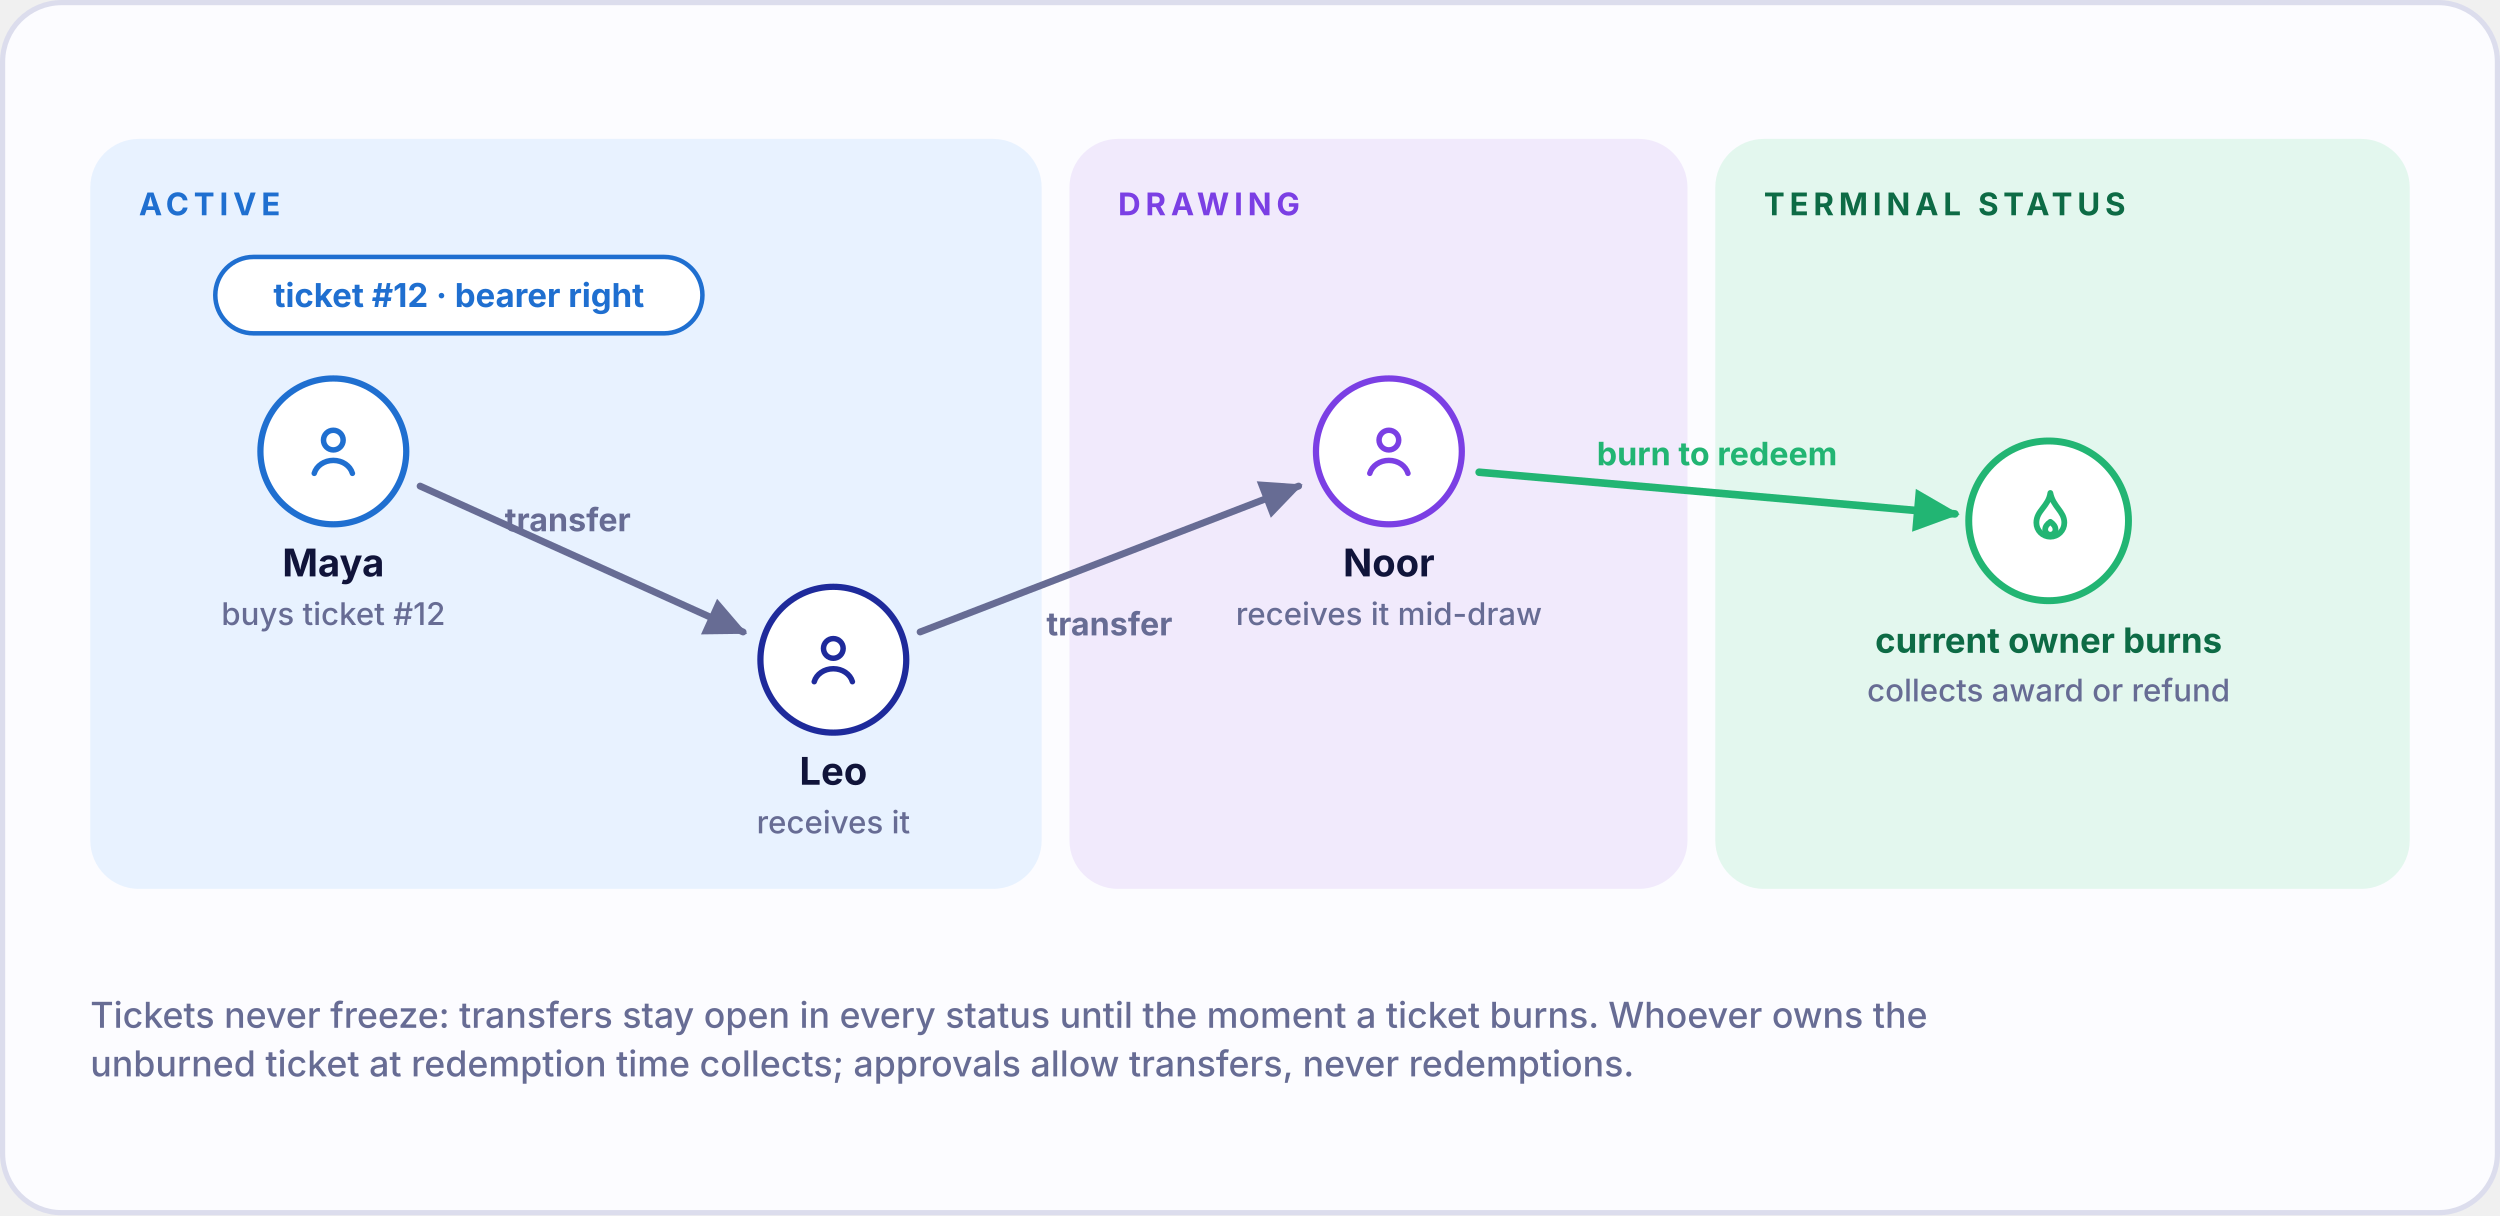
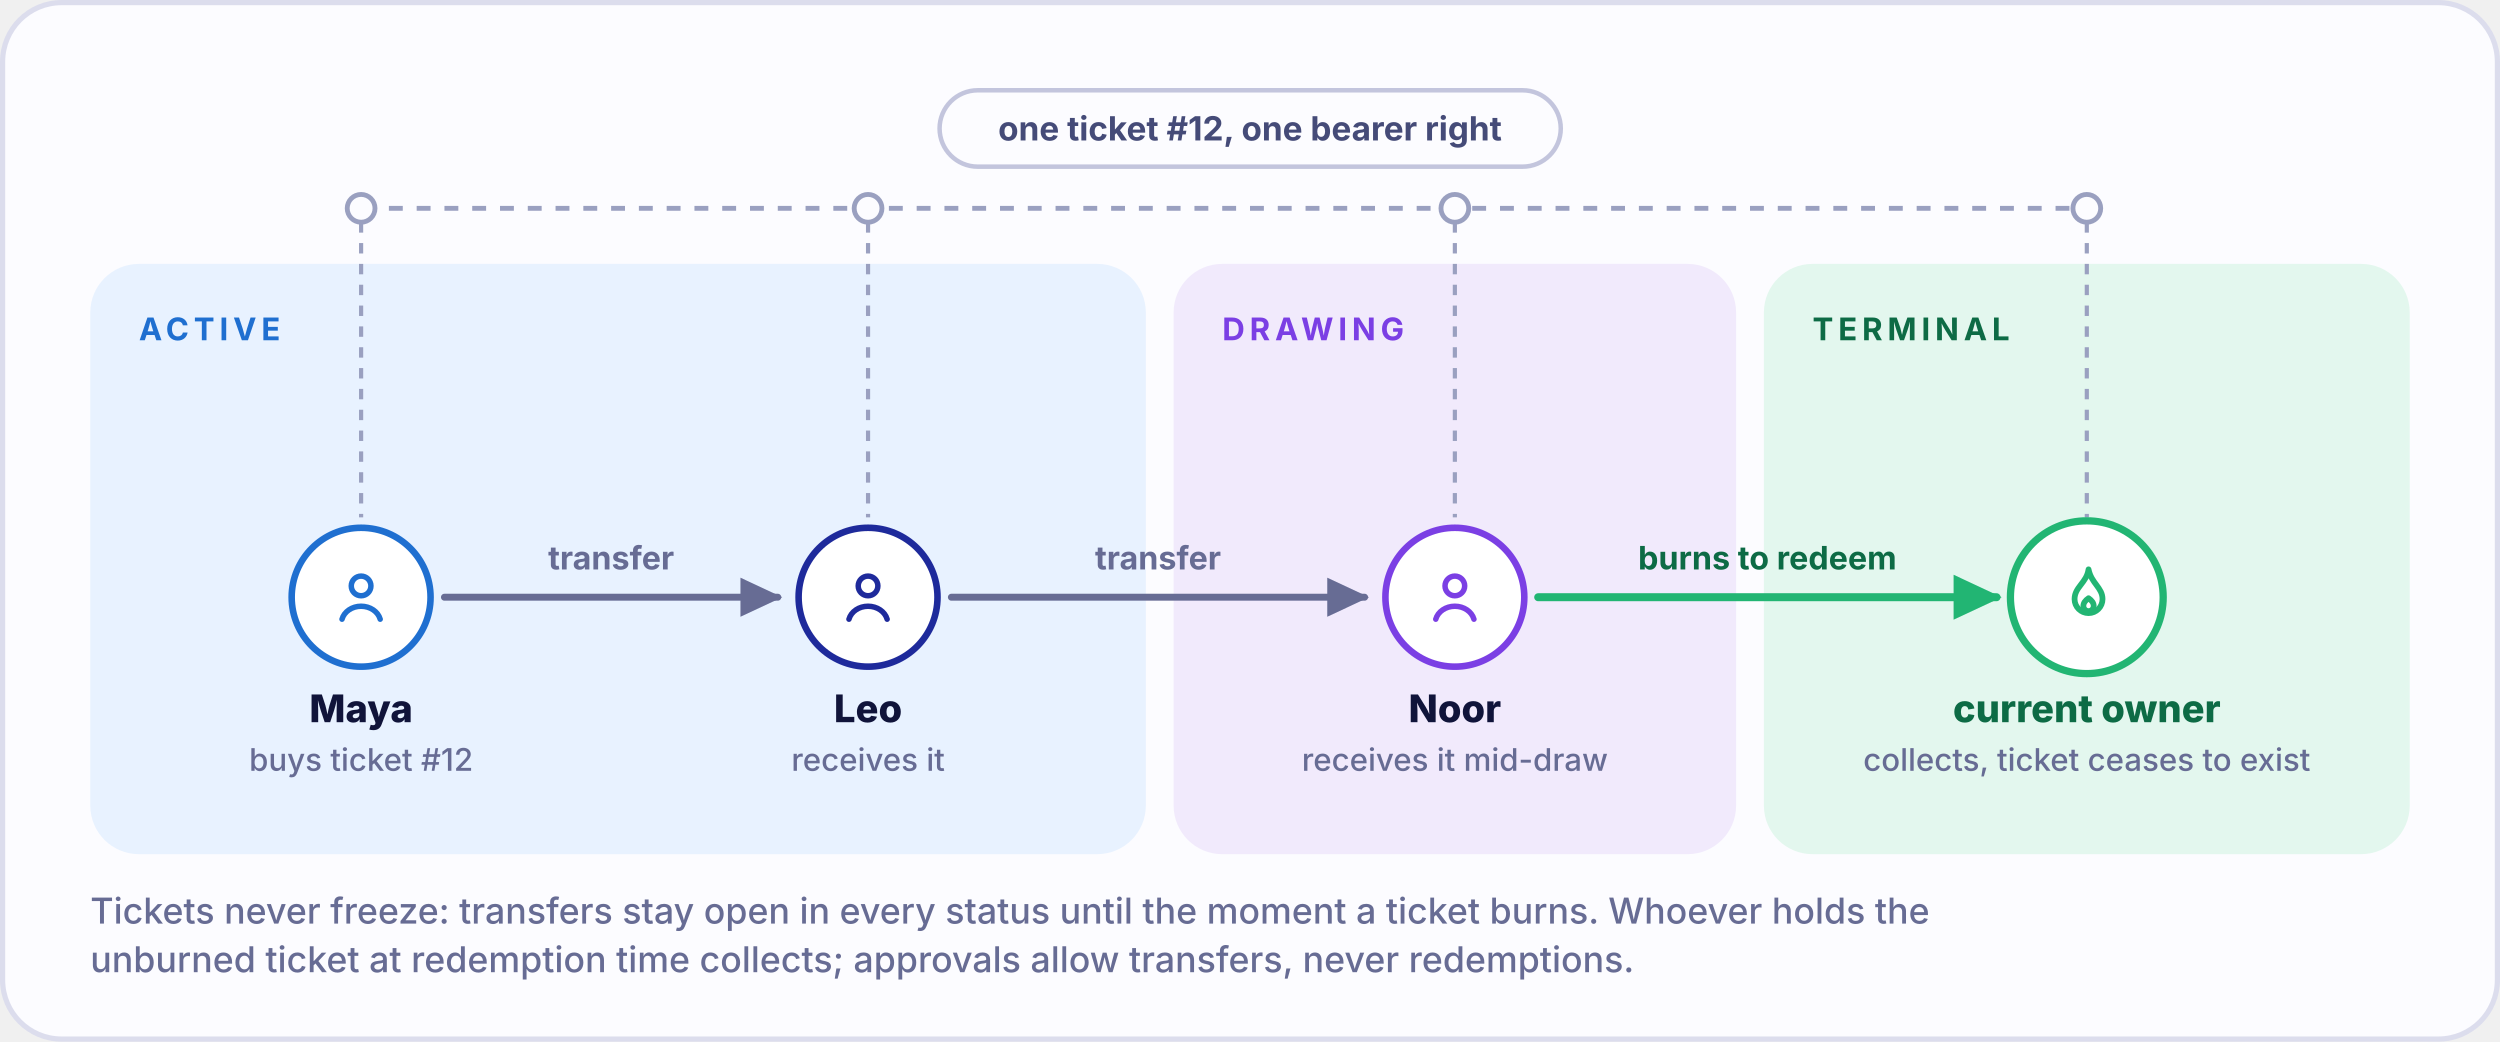
- <svg xmlns="http://www.w3.org/2000/svg" role="img" aria-labelledby="f06-title f06-desc" viewBox="0 0 720 350" font-family="Inter,'Helvetica Neue',Arial,sans-serif">
+ <svg xmlns="http://www.w3.org/2000/svg" role="img" aria-labelledby="f06-title f06-desc" viewBox="0 0 720 300" font-family="Inter,'Helvetica Neue',Arial,sans-serif">
  <defs>
    <marker id="f06m676c94" viewBox="0 0 10 10" refX="8.4" refY="5" markerWidth="6.4" markerHeight="6.4" orient="auto-start-reverse">
      <path d="M 0 0.6 L 9.4 5 L 0 9.4 z" fill="#676c94" />
    </marker>
    <marker id="f06m22b573" viewBox="0 0 10 10" refX="8.4" refY="5" markerWidth="6.4" markerHeight="6.4" orient="auto-start-reverse">
      <path d="M 0 0.6 L 9.4 5 L 0 9.4 z" fill="#22b573" />
    </marker>
  </defs>
-   <rect x="0.75" y="0.75" width="718.5" height="348.5" rx="17" fill="#fcfcff" stroke="#dcdded" stroke-width="1.5" />
-   <rect x="26" y="40" width="274" height="216" rx="14" fill="#e8f2ff" />
-   <text x="40" y="62" text-anchor="start" font-family="Inter,'Helvetica Neue',Arial,sans-serif" font-size="9" font-weight="750" letter-spacing="1.4" fill="#1f6fd0">ACTIVE</text>
-   <rect x="308" y="40" width="178" height="216" rx="14" fill="#f1eafc" />
-   <text x="322" y="62" text-anchor="start" font-family="Inter,'Helvetica Neue',Arial,sans-serif" font-size="9" font-weight="750" letter-spacing="1.4" fill="#7b3fe4">DRAWING</text>
-   <rect x="494" y="40" width="200" height="216" rx="14" fill="#e3f7ee" />
-   <text x="508" y="62" text-anchor="start" font-family="Inter,'Helvetica Neue',Arial,sans-serif" font-size="9" font-weight="750" letter-spacing="1.4" fill="#0d6b45">TERMINAL STATUS</text>
-   <circle cx="96" cy="130" r="21" fill="#ffffff" stroke="#1f6fd0" stroke-width="1.8" />
-   <g transform="translate(86 120) scale(0.833)" stroke="#1f6fd0" fill="none" stroke-width="1.9" stroke-linecap="round" stroke-linejoin="round" color="#1f6fd0">
+   <rect x="0.75" y="0.75" width="718.5" height="298.5" rx="17" fill="#fcfcff" stroke="#dcdded" stroke-width="1.5" />
+   <rect x="26" y="76" width="304" height="170" rx="14" fill="#e8f2ff" />
+   <text x="40" y="98" text-anchor="start" font-family="Inter,'Helvetica Neue',Arial,sans-serif" font-size="9" font-weight="750" letter-spacing="1.4" fill="#1f6fd0">ACTIVE</text>
+   <rect x="338" y="76" width="162" height="170" rx="14" fill="#f1eafc" />
+   <text x="352" y="98" text-anchor="start" font-family="Inter,'Helvetica Neue',Arial,sans-serif" font-size="9" font-weight="750" letter-spacing="1.4" fill="#7b3fe4">DRAWING</text>
+   <rect x="508" y="76" width="186" height="170" rx="14" fill="#e3f7ee" />
+   <text x="522" y="98" text-anchor="start" font-family="Inter,'Helvetica Neue',Arial,sans-serif" font-size="9" font-weight="750" letter-spacing="1.4" fill="#0d6b45">TERMINAL</text>
+   <line x1="104" y1="60" x2="601" y2="60" stroke="#9aa0c0" stroke-width="1.4" stroke-dasharray="4 4" />
+   <g>
+     <rect x="270.6" y="26" width="178.9" height="22" rx="11" fill="#fcfcff" stroke="#c3c5dd" stroke-width="1.3" />
+     <text x="360" y="40.456" text-anchor="middle" font-family="Inter,'Helvetica Neue',Arial,sans-serif" font-size="9.6" font-weight="700" fill="#454b78">one ticket #12, one bearer right</text>
+   </g>
+   <circle cx="104" cy="60" r="4" fill="#fcfcff" stroke="#9aa0c0" stroke-width="1.4" />
+   <line x1="104" y1="64" x2="104" y2="149" stroke="#9aa0c0" stroke-width="1.2" stroke-dasharray="3 3" />
+   <circle cx="250" cy="60" r="4" fill="#fcfcff" stroke="#9aa0c0" stroke-width="1.4" />
+   <line x1="250" y1="64" x2="250" y2="149" stroke="#9aa0c0" stroke-width="1.2" stroke-dasharray="3 3" />
+   <circle cx="419" cy="60" r="4" fill="#fcfcff" stroke="#9aa0c0" stroke-width="1.4" />
+   <line x1="419" y1="64" x2="419" y2="149" stroke="#9aa0c0" stroke-width="1.2" stroke-dasharray="3 3" />
+   <circle cx="601" cy="60" r="4" fill="#fcfcff" stroke="#9aa0c0" stroke-width="1.4" />
+   <line x1="601" y1="64" x2="601" y2="149" stroke="#9aa0c0" stroke-width="1.2" stroke-dasharray="3 3" />
+   <circle cx="104" cy="172" r="20" fill="#ffffff" stroke="#1f6fd0" stroke-width="1.9" />
+   <g transform="translate(94 162) scale(0.833)" stroke="#1f6fd0" fill="none" stroke-width="1.9" stroke-linecap="round" stroke-linejoin="round" color="#1f6fd0">
    <circle cx="12" cy="8.1" r="3.4" />
    <path d="M5.4 19.6a6.8 5.9 0 0 1 13.2 0" />
  </g>
-   <text x="96" y="166" text-anchor="middle" font-family="Inter,'Helvetica Neue',Arial,sans-serif" font-size="11" font-weight="750" fill="#10143a">Maya</text>
-   <text x="96" y="180" text-anchor="middle" font-family="Inter,'Helvetica Neue',Arial,sans-serif" font-size="9" font-weight="550" fill="#676c94">buys ticket #12</text>
-   <circle cx="240" cy="190" r="21" fill="#ffffff" stroke="#1e2a9b" stroke-width="1.8" />
-   <g transform="translate(230 180) scale(0.833)" stroke="#1e2a9b" fill="none" stroke-width="1.9" stroke-linecap="round" stroke-linejoin="round" color="#1e2a9b">
+   <text x="104" y="208" text-anchor="middle" font-family="Inter,'Helvetica Neue',Arial,sans-serif" font-size="11" font-weight="780" fill="#10143a">Maya</text>
+   <text x="104" y="222" text-anchor="middle" font-family="Inter,'Helvetica Neue',Arial,sans-serif" font-size="9" font-weight="550" fill="#676c94">buys ticket #12</text>
+   <line x1="128" y1="172" x2="224" y2="172" stroke="#676c94" stroke-width="2" stroke-linecap="round" marker-end="url(#f06m676c94)" />
+   <text x="176" y="164" text-anchor="middle" font-family="Inter,'Helvetica Neue',Arial,sans-serif" font-size="9.3" font-weight="700" fill="#676c94">transfer</text>
+   <circle cx="250" cy="172" r="20" fill="#ffffff" stroke="#1e2a9b" stroke-width="1.9" />
+   <g transform="translate(240 162) scale(0.833)" stroke="#1e2a9b" fill="none" stroke-width="1.9" stroke-linecap="round" stroke-linejoin="round" color="#1e2a9b">
    <circle cx="12" cy="8.1" r="3.4" />
    <path d="M5.4 19.6a6.8 5.9 0 0 1 13.2 0" />
  </g>
-   <text x="240" y="226" text-anchor="middle" font-family="Inter,'Helvetica Neue',Arial,sans-serif" font-size="11" font-weight="750" fill="#10143a">Leo</text>
-   <text x="240" y="240" text-anchor="middle" font-family="Inter,'Helvetica Neue',Arial,sans-serif" font-size="9" font-weight="550" fill="#676c94">receives it</text>
-   <circle cx="400" cy="130" r="21" fill="#ffffff" stroke="#7b3fe4" stroke-width="1.8" />
-   <g transform="translate(390 120) scale(0.833)" stroke="#7b3fe4" fill="none" stroke-width="1.9" stroke-linecap="round" stroke-linejoin="round" color="#7b3fe4">
+   <text x="250" y="208" text-anchor="middle" font-family="Inter,'Helvetica Neue',Arial,sans-serif" font-size="11" font-weight="780" fill="#10143a">Leo</text>
+   <text x="250" y="222" text-anchor="middle" font-family="Inter,'Helvetica Neue',Arial,sans-serif" font-size="9" font-weight="550" fill="#676c94">receives it</text>
+   <line x1="274" y1="172" x2="393" y2="172" stroke="#676c94" stroke-width="2" stroke-linecap="round" marker-end="url(#f06m676c94)" />
+   <text x="333.5" y="164" text-anchor="middle" font-family="Inter,'Helvetica Neue',Arial,sans-serif" font-size="9.3" font-weight="700" fill="#676c94">transfer</text>
+   <circle cx="419" cy="172" r="20" fill="#ffffff" stroke="#7b3fe4" stroke-width="1.9" />
+   <g transform="translate(409 162) scale(0.833)" stroke="#7b3fe4" fill="none" stroke-width="1.9" stroke-linecap="round" stroke-linejoin="round" color="#7b3fe4">
    <circle cx="12" cy="8.1" r="3.4" />
    <path d="M5.4 19.6a6.8 5.9 0 0 1 13.2 0" />
  </g>
-   <text x="400" y="166" text-anchor="middle" font-family="Inter,'Helvetica Neue',Arial,sans-serif" font-size="11" font-weight="750" fill="#10143a">Noor</text>
-   <text x="400" y="180" text-anchor="middle" font-family="Inter,'Helvetica Neue',Arial,sans-serif" font-size="9" font-weight="550" fill="#676c94">receives it mid-draw</text>
-   <circle cx="590" cy="150" r="23" fill="#ffffff" stroke="#22b573" stroke-width="2" />
-   <g transform="translate(580 139) scale(0.875)" stroke="#22b573" fill="none" stroke-width="1.9" stroke-linecap="round" stroke-linejoin="round" color="#22b573">
+   <text x="419" y="208" text-anchor="middle" font-family="Inter,'Helvetica Neue',Arial,sans-serif" font-size="11" font-weight="780" fill="#10143a">Noor</text>
+   <text x="419" y="222" text-anchor="middle" font-family="Inter,'Helvetica Neue',Arial,sans-serif" font-size="9" font-weight="550" fill="#676c94">receives it mid-draw</text>
+   <line x1="443" y1="172" x2="575" y2="172" stroke="#22b573" stroke-width="2.3" stroke-linecap="round" marker-end="url(#f06m22b573)" />
+   <text x="509" y="164" text-anchor="middle" font-family="Inter,'Helvetica Neue',Arial,sans-serif" font-size="9.3" font-weight="700" fill="#0d6b45">burns to redeem</text>
+   <circle cx="601" cy="172" r="22" fill="#ffffff" stroke="#22b573" stroke-width="2.1" />
+   <g transform="translate(591 161) scale(0.875)" stroke="#22b573" fill="none" stroke-width="1.9" stroke-linecap="round" stroke-linejoin="round" color="#22b573">
    <path d="M12 3.4c.9 4.6 4.6 6 4.6 9.8a4.6 4.6 0 0 1-9.2 0c0-4 4-5.4 4.6-9.8Z" />
    <path d="M12 12.9c-1.1.75-1.7 1.6-1.7 2.55a1.7 1.7 0 0 0 3.4 0c0-.95-.6-1.8-1.7-2.55Z" />
  </g>
-   <text x="590" y="188" text-anchor="middle" font-family="Inter,'Helvetica Neue',Arial,sans-serif" font-size="10" font-weight="750" fill="#0d6b45">current owner burns</text>
-   <text x="590" y="202" text-anchor="middle" font-family="Inter,'Helvetica Neue',Arial,sans-serif" font-size="9" font-weight="550" fill="#676c94">collects award or refund</text>
-   <line x1="121" y1="140" x2="214" y2="182" stroke="#676c94" stroke-width="2" stroke-linecap="round" marker-end="url(#f06m676c94)" />
-   <text x="163.5" y="153" text-anchor="middle" font-family="Inter,'Helvetica Neue',Arial,sans-serif" font-size="9.3" font-weight="700" fill="#676c94">transfer</text>
-   <line x1="265" y1="182" x2="374" y2="140" stroke="#676c94" stroke-width="2" stroke-linecap="round" marker-end="url(#f06m676c94)" />
-   <text x="319.5" y="183" text-anchor="middle" font-family="Inter,'Helvetica Neue',Arial,sans-serif" font-size="9.3" font-weight="700" fill="#676c94">transfer</text>
-   <line x1="426" y1="136" x2="563" y2="148" stroke="#22b573" stroke-width="2.2" stroke-linecap="round" marker-end="url(#f06m22b573)" />
-   <text x="494.5" y="134" text-anchor="middle" font-family="Inter,'Helvetica Neue',Arial,sans-serif" font-size="9.3" font-weight="700" fill="#22b573">burn to redeem</text>
-   <g>
-     <rect x="62.0" y="74" width="140.3" height="22" rx="11" fill="#ffffff" stroke="#1f6fd0" stroke-width="1.3" />
-     <text x="132.135" y="88.42" text-anchor="middle" font-family="Inter,'Helvetica Neue',Arial,sans-serif" font-size="9.5" font-weight="700" fill="#1f6fd0">ticket #12 · bearer right</text>
-   </g>
-   <text x="26" y="296" text-anchor="start" font-family="Inter,'Helvetica Neue',Arial,sans-serif" font-size="10.3" font-weight="550" fill="#676c94">Tickets never freeze: transfers stay open in every status until the moment a ticket burns. Whoever owns the</text>
-   <text x="26" y="310" text-anchor="start" font-family="Inter,'Helvetica Neue',Arial,sans-serif" font-size="10.3" font-weight="550" fill="#676c94">unburned ticket at redemption time collects; approvals allow transfers, never redemptions.</text>
+   <text x="601" y="208" text-anchor="middle" font-family="Inter,'Helvetica Neue',Arial,sans-serif" font-size="11" font-weight="780" fill="#0d6b45">current owner</text>
+   <text x="601" y="222" text-anchor="middle" font-family="Inter,'Helvetica Neue',Arial,sans-serif" font-size="9" font-weight="550" fill="#676c94">collects, ticket ceases to exist</text>
+   <text x="26" y="266" text-anchor="start" font-family="Inter,'Helvetica Neue',Arial,sans-serif" font-size="10.3" font-weight="550" fill="#676c94">Tickets never freeze: transfers stay open in every status until the moment a ticket burns. Whoever holds the</text>
+   <text x="26" y="280" text-anchor="start" font-family="Inter,'Helvetica Neue',Arial,sans-serif" font-size="10.3" font-weight="550" fill="#676c94">unburned ticket at redemption time collects; approvals allow transfers, never redemptions.</text>
</svg>
